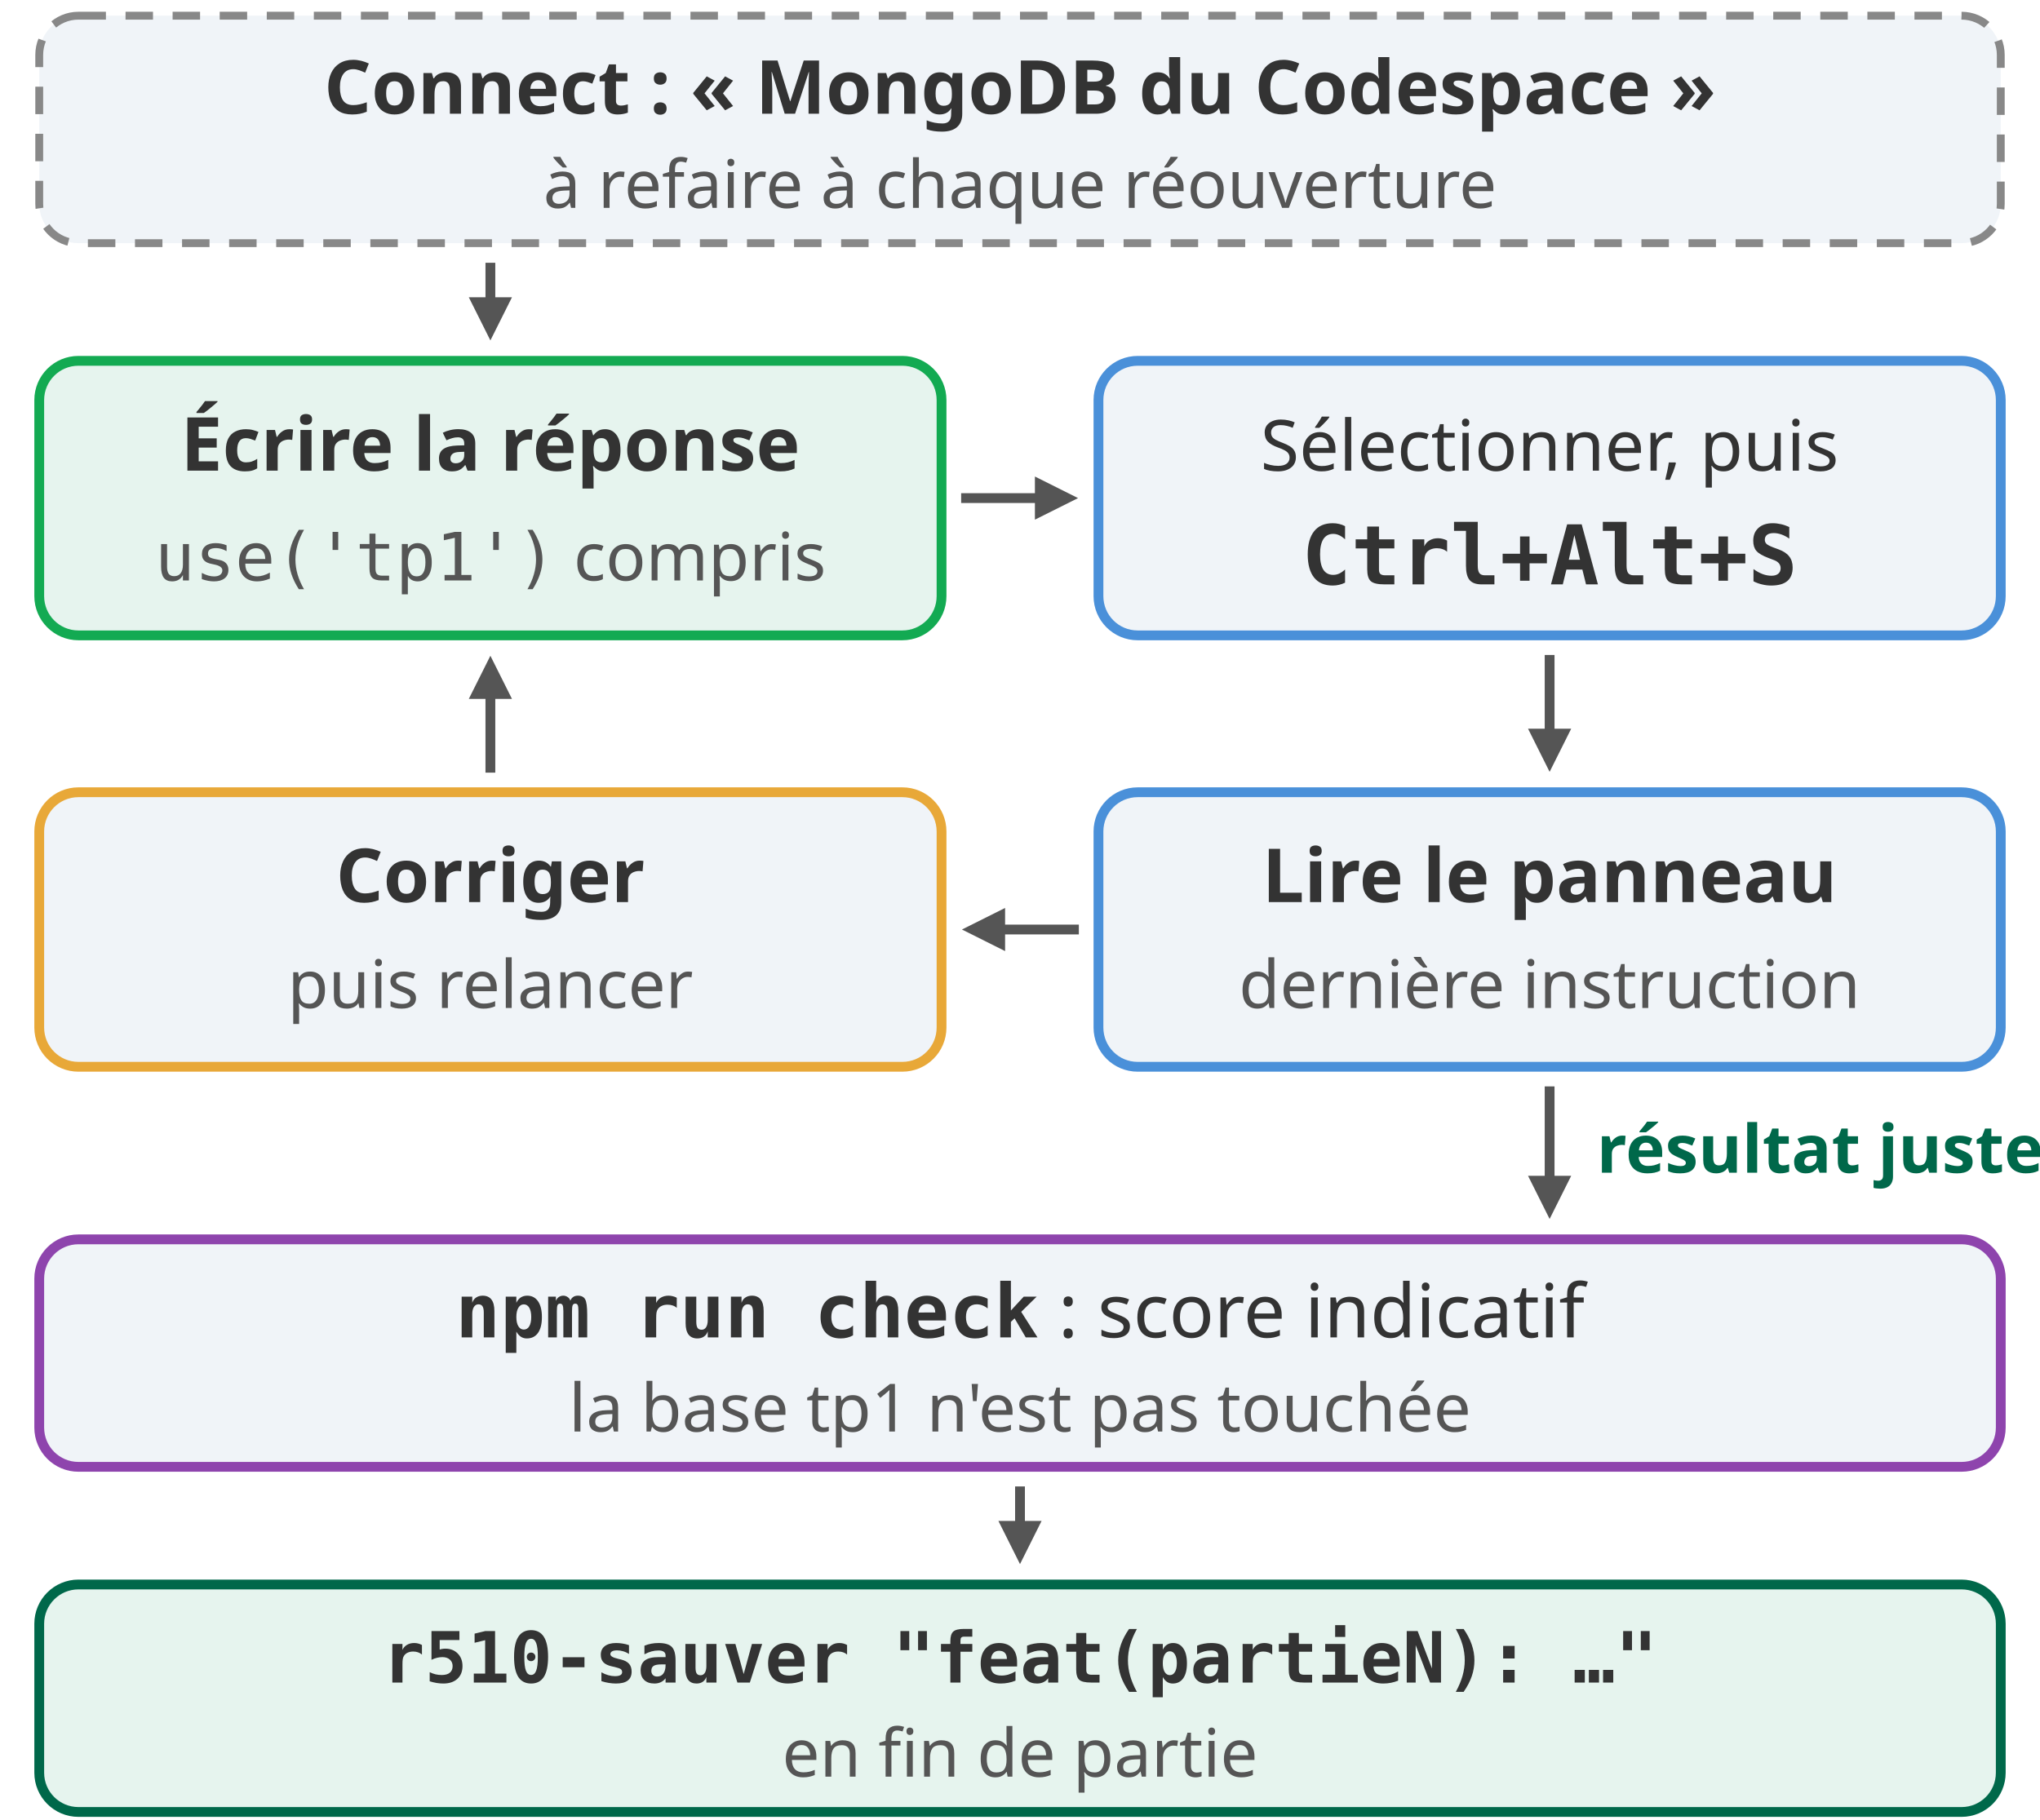
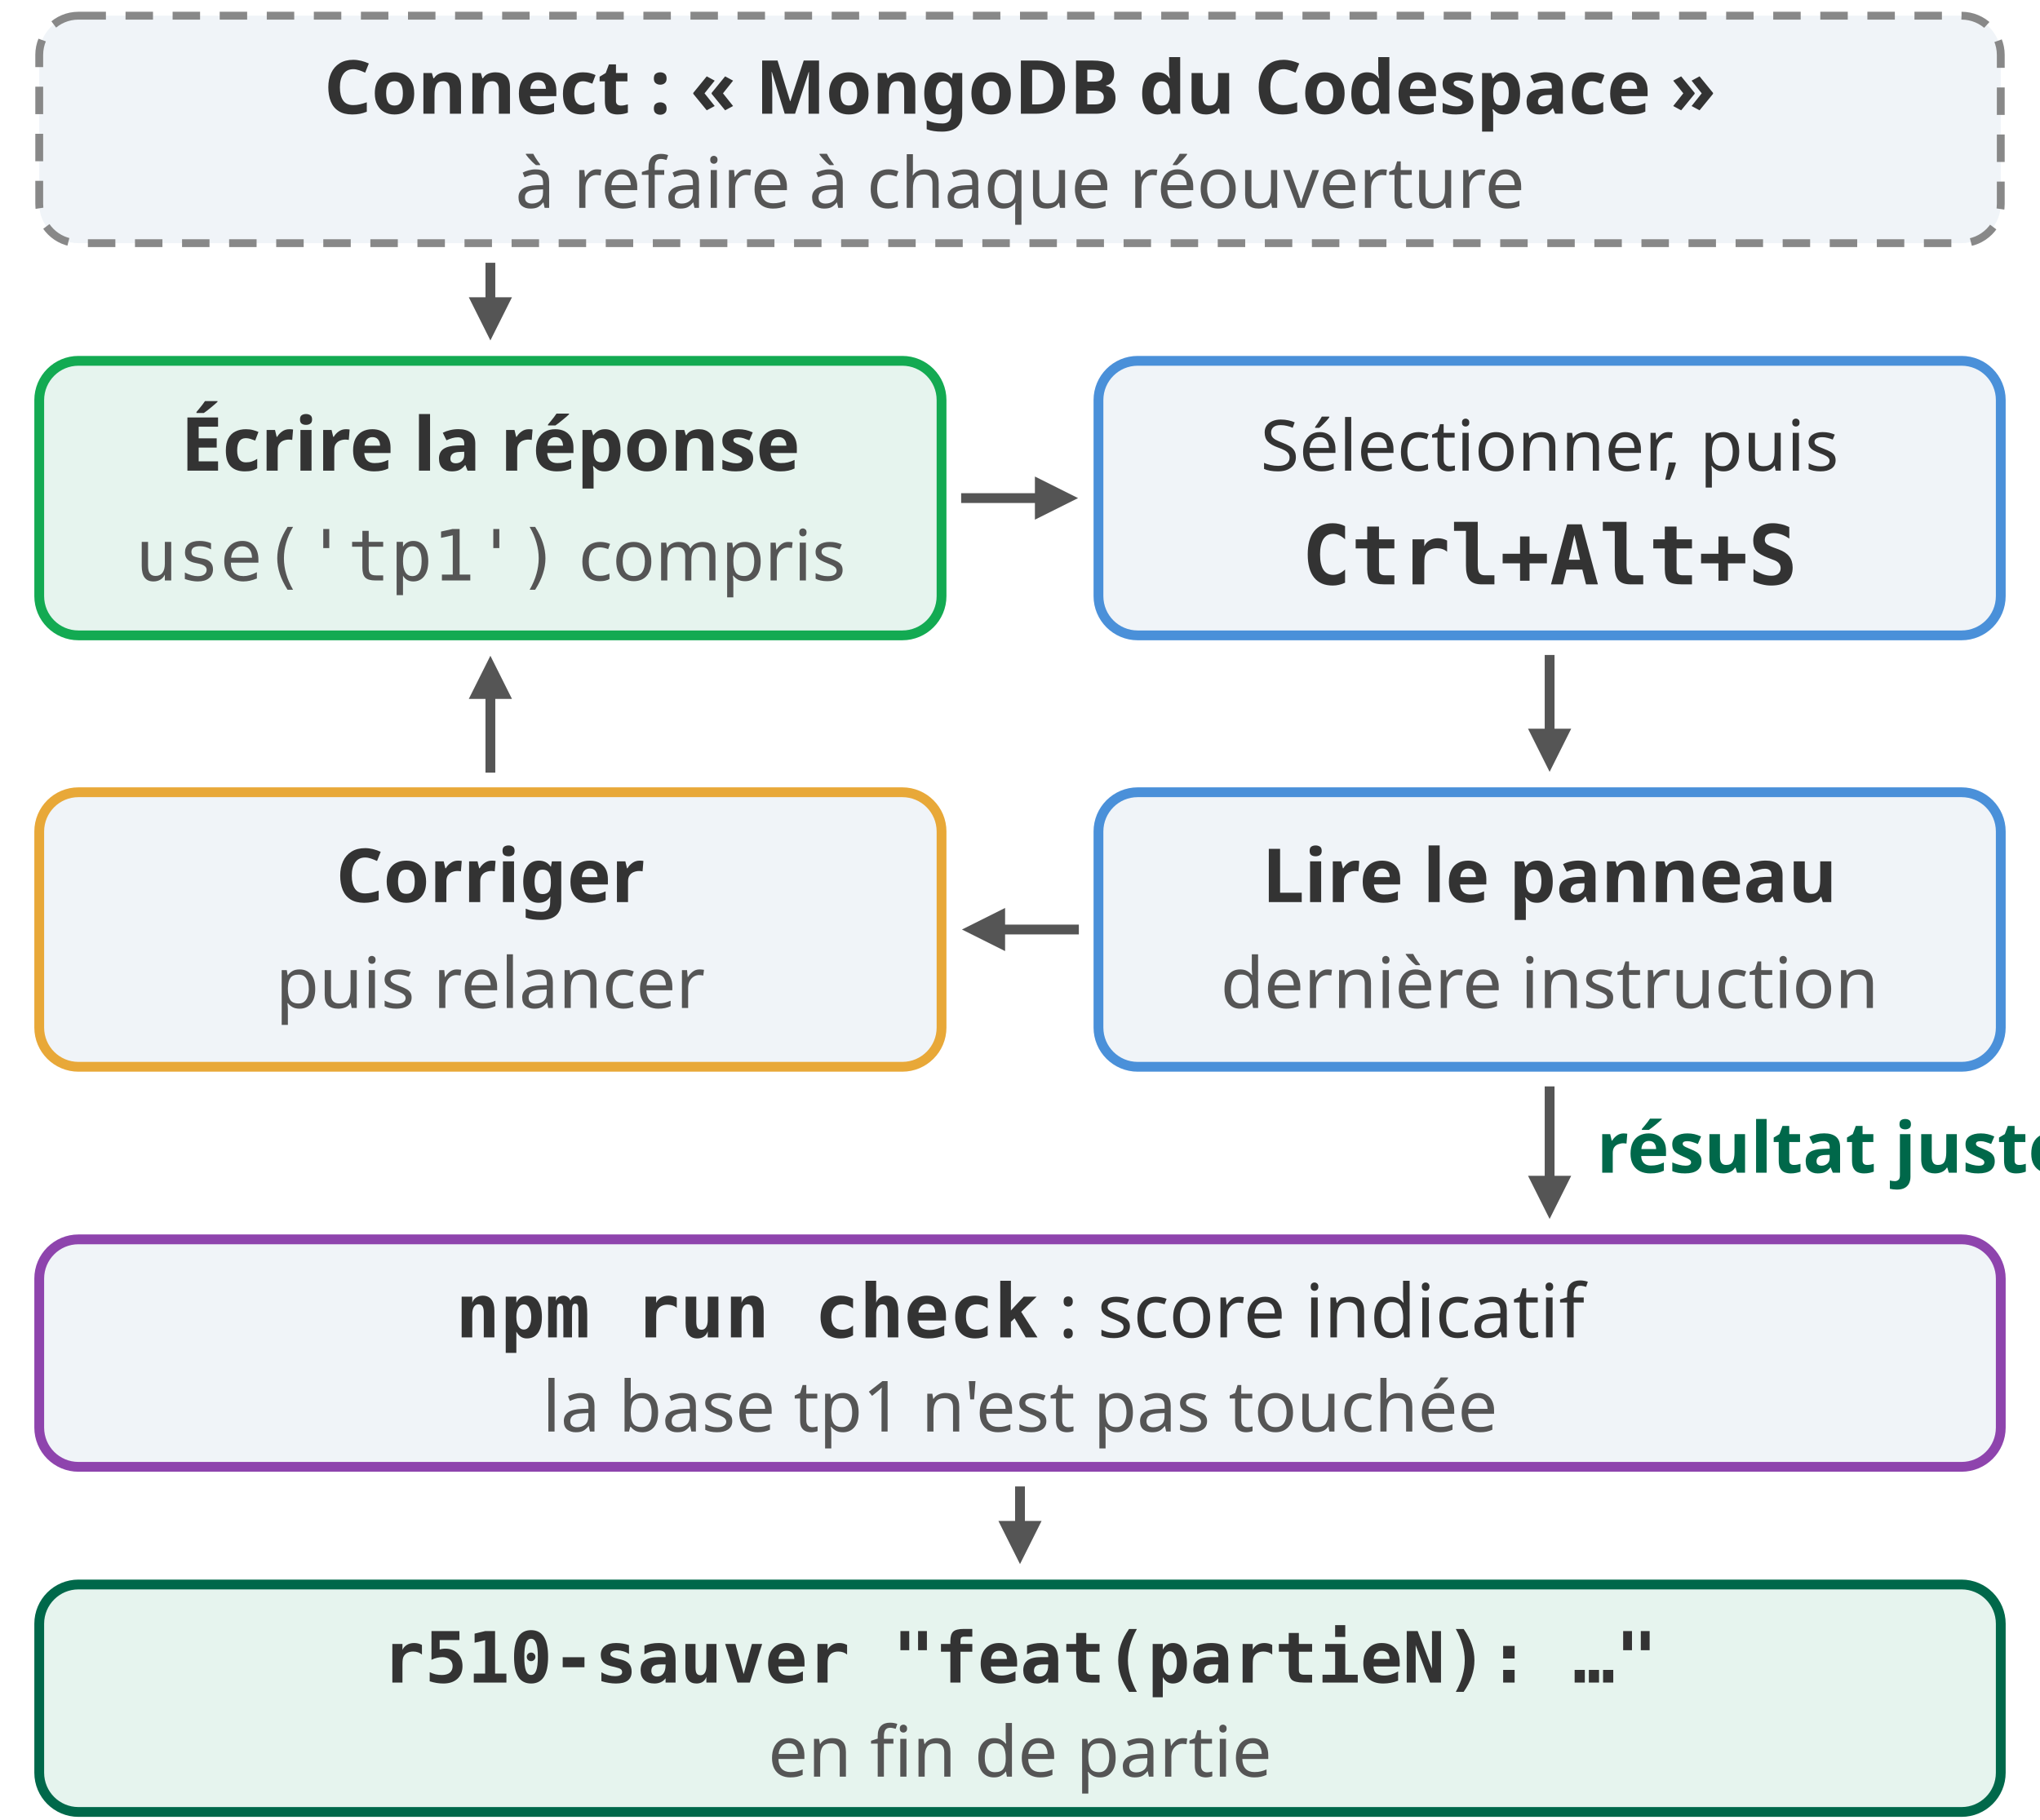
<svg xmlns="http://www.w3.org/2000/svg" viewBox="0 0 520 464" font-family="sans-serif" role="img" aria-labelledby="t">
  <defs>
    <marker id="fl" viewBox="0 0 10 10" refX="7" refY="5" markerUnits="userSpaceOnUse" markerWidth="11" markerHeight="11" orient="auto-start-reverse">
      <path d="M0,0 L10,5 L0,10 z" fill="#555" />
    </marker>
  </defs>
  <rect x="10" y="4" width="500" height="58" rx="10" fill="#f0f4f8" stroke="#888" stroke-width="2" stroke-dasharray="7 5" />
  <text x="260" y="29" font-size="19" font-weight="bold" fill="#333" text-anchor="middle">Connect : « MongoDB du Codespace »</text>
-   <text x="260" y="53" font-size="17" fill="#555" text-anchor="middle">à refaire à chaque réouverture</text>
+   <text x="260" y="53" font-size="18" fill="#555" text-anchor="middle">à refaire à chaque réouverture</text>
  <rect x="10" y="92" width="230" height="70" rx="10" fill="#e6f4ee" stroke="#13aa52" stroke-width="2.5" />
  <text x="125" y="120" font-size="19" font-weight="bold" fill="#333" text-anchor="middle">Écrire la réponse</text>
-   <text x="125" y="148" font-size="17" fill="#555" text-anchor="middle">
+   <text x="125" y="148" font-size="18" fill="#555" text-anchor="middle">
    <tspan font-family="monospace">use('tp1')</tspan> compris</text>
  <rect x="280" y="92" width="230" height="70" rx="10" fill="#f0f4f8" stroke="#4a90d9" stroke-width="2.5" />
  <text x="395" y="120" font-size="18" fill="#333" text-anchor="middle">Sélectionner, puis</text>
  <text x="395" y="149" font-size="21" font-weight="bold" font-family="monospace" fill="#333" text-anchor="middle">Ctrl+Alt+S</text>
  <rect x="280" y="202" width="230" height="70" rx="10" fill="#f0f4f8" stroke="#4a90d9" stroke-width="2.5" />
  <text x="395" y="230" font-size="19" font-weight="bold" fill="#333" text-anchor="middle">Lire le panneau</text>
-   <text x="395" y="257" font-size="17" fill="#555" text-anchor="middle">dernière instruction</text>
+   <text x="395" y="257" font-size="18" fill="#555" text-anchor="middle">dernière instruction</text>
  <rect x="10" y="202" width="230" height="70" rx="10" fill="#f0f4f8" stroke="#e8a838" stroke-width="2.5" />
  <text x="125" y="230" font-size="19" font-weight="bold" fill="#333" text-anchor="middle">Corriger</text>
-   <text x="125" y="257" font-size="17" fill="#555" text-anchor="middle">puis relancer</text>
+   <text x="125" y="257" font-size="18" fill="#555" text-anchor="middle">puis relancer</text>
  <g stroke="#555" stroke-width="2.5" marker-end="url(#fl)">
    <line x1="125" y1="67" x2="125" y2="83.5" />
    <line x1="245" y1="127" x2="271.5" y2="127" />
    <line x1="395" y1="167" x2="395" y2="193.5" />
    <line x1="275" y1="237" x2="248.5" y2="237" />
    <line x1="125" y1="197" x2="125" y2="170.5" />
    <line x1="395" y1="277" x2="395" y2="307.5" />
    <line x1="260" y1="379" x2="260" y2="395.5" />
  </g>
-   <text x="407" y="299" font-size="17" font-weight="bold" fill="#00684a">résultat juste</text>
+   <text x="407" y="299" font-size="18" font-weight="bold" fill="#00684a">résultat juste</text>
  <rect x="10" y="316" width="500" height="58" rx="10" fill="#f0f4f8" stroke="#8e44ad" stroke-width="2.5" />
  <text x="260" y="341" font-size="19" fill="#333" text-anchor="middle">
    <tspan font-family="monospace" font-weight="bold">npm run check</tspan> : score indicatif</text>
-   <text x="260" y="365" font-size="17" fill="#555" text-anchor="middle">la base tp1 n'est pas touchée</text>
+   <text x="260" y="365" font-size="18" fill="#555" text-anchor="middle">la base tp1 n'est pas touchée</text>
  <rect x="10" y="404" width="500" height="58" rx="10" fill="#e6f4ee" stroke="#00684a" stroke-width="2.5" />
  <text x="260" y="429" font-size="18" font-weight="bold" font-family="monospace" fill="#333" text-anchor="middle">r510-sauver "feat(partieN): …"</text>
-   <text x="260" y="453" font-size="17" fill="#555" text-anchor="middle">en fin de partie</text>
+   <text x="260" y="453" font-size="18" fill="#555" text-anchor="middle">en fin de partie</text>
</svg>
